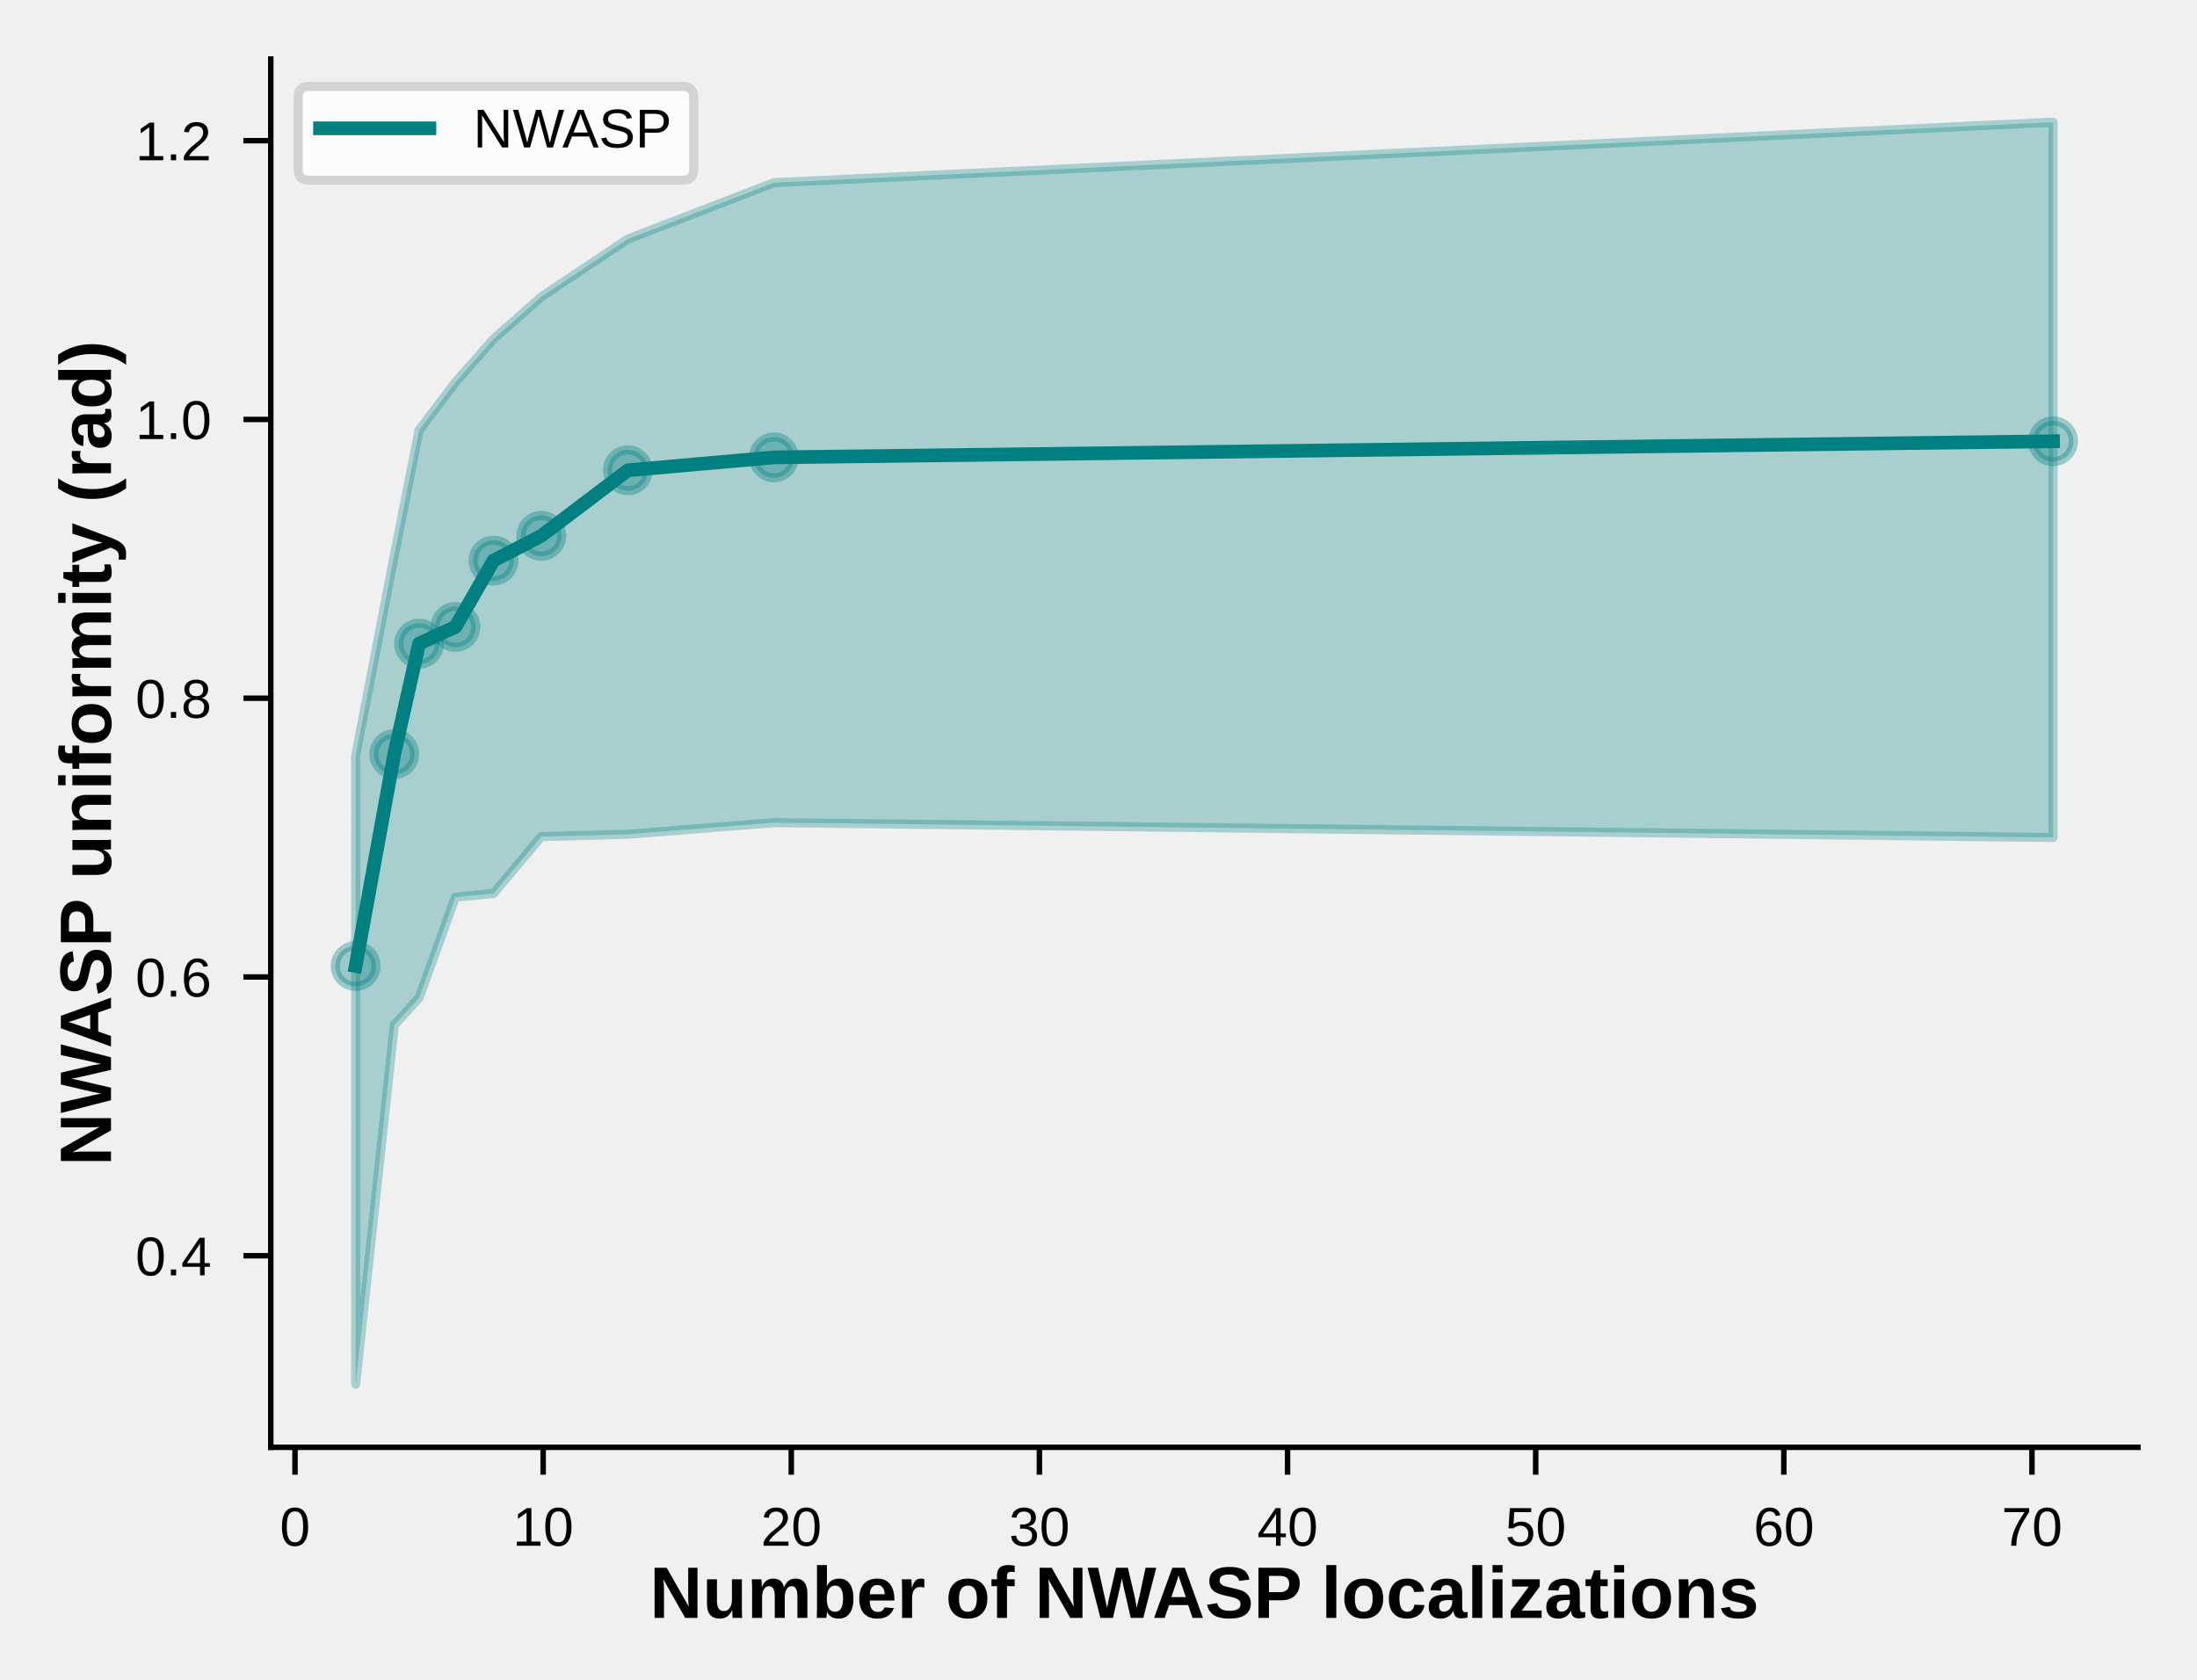
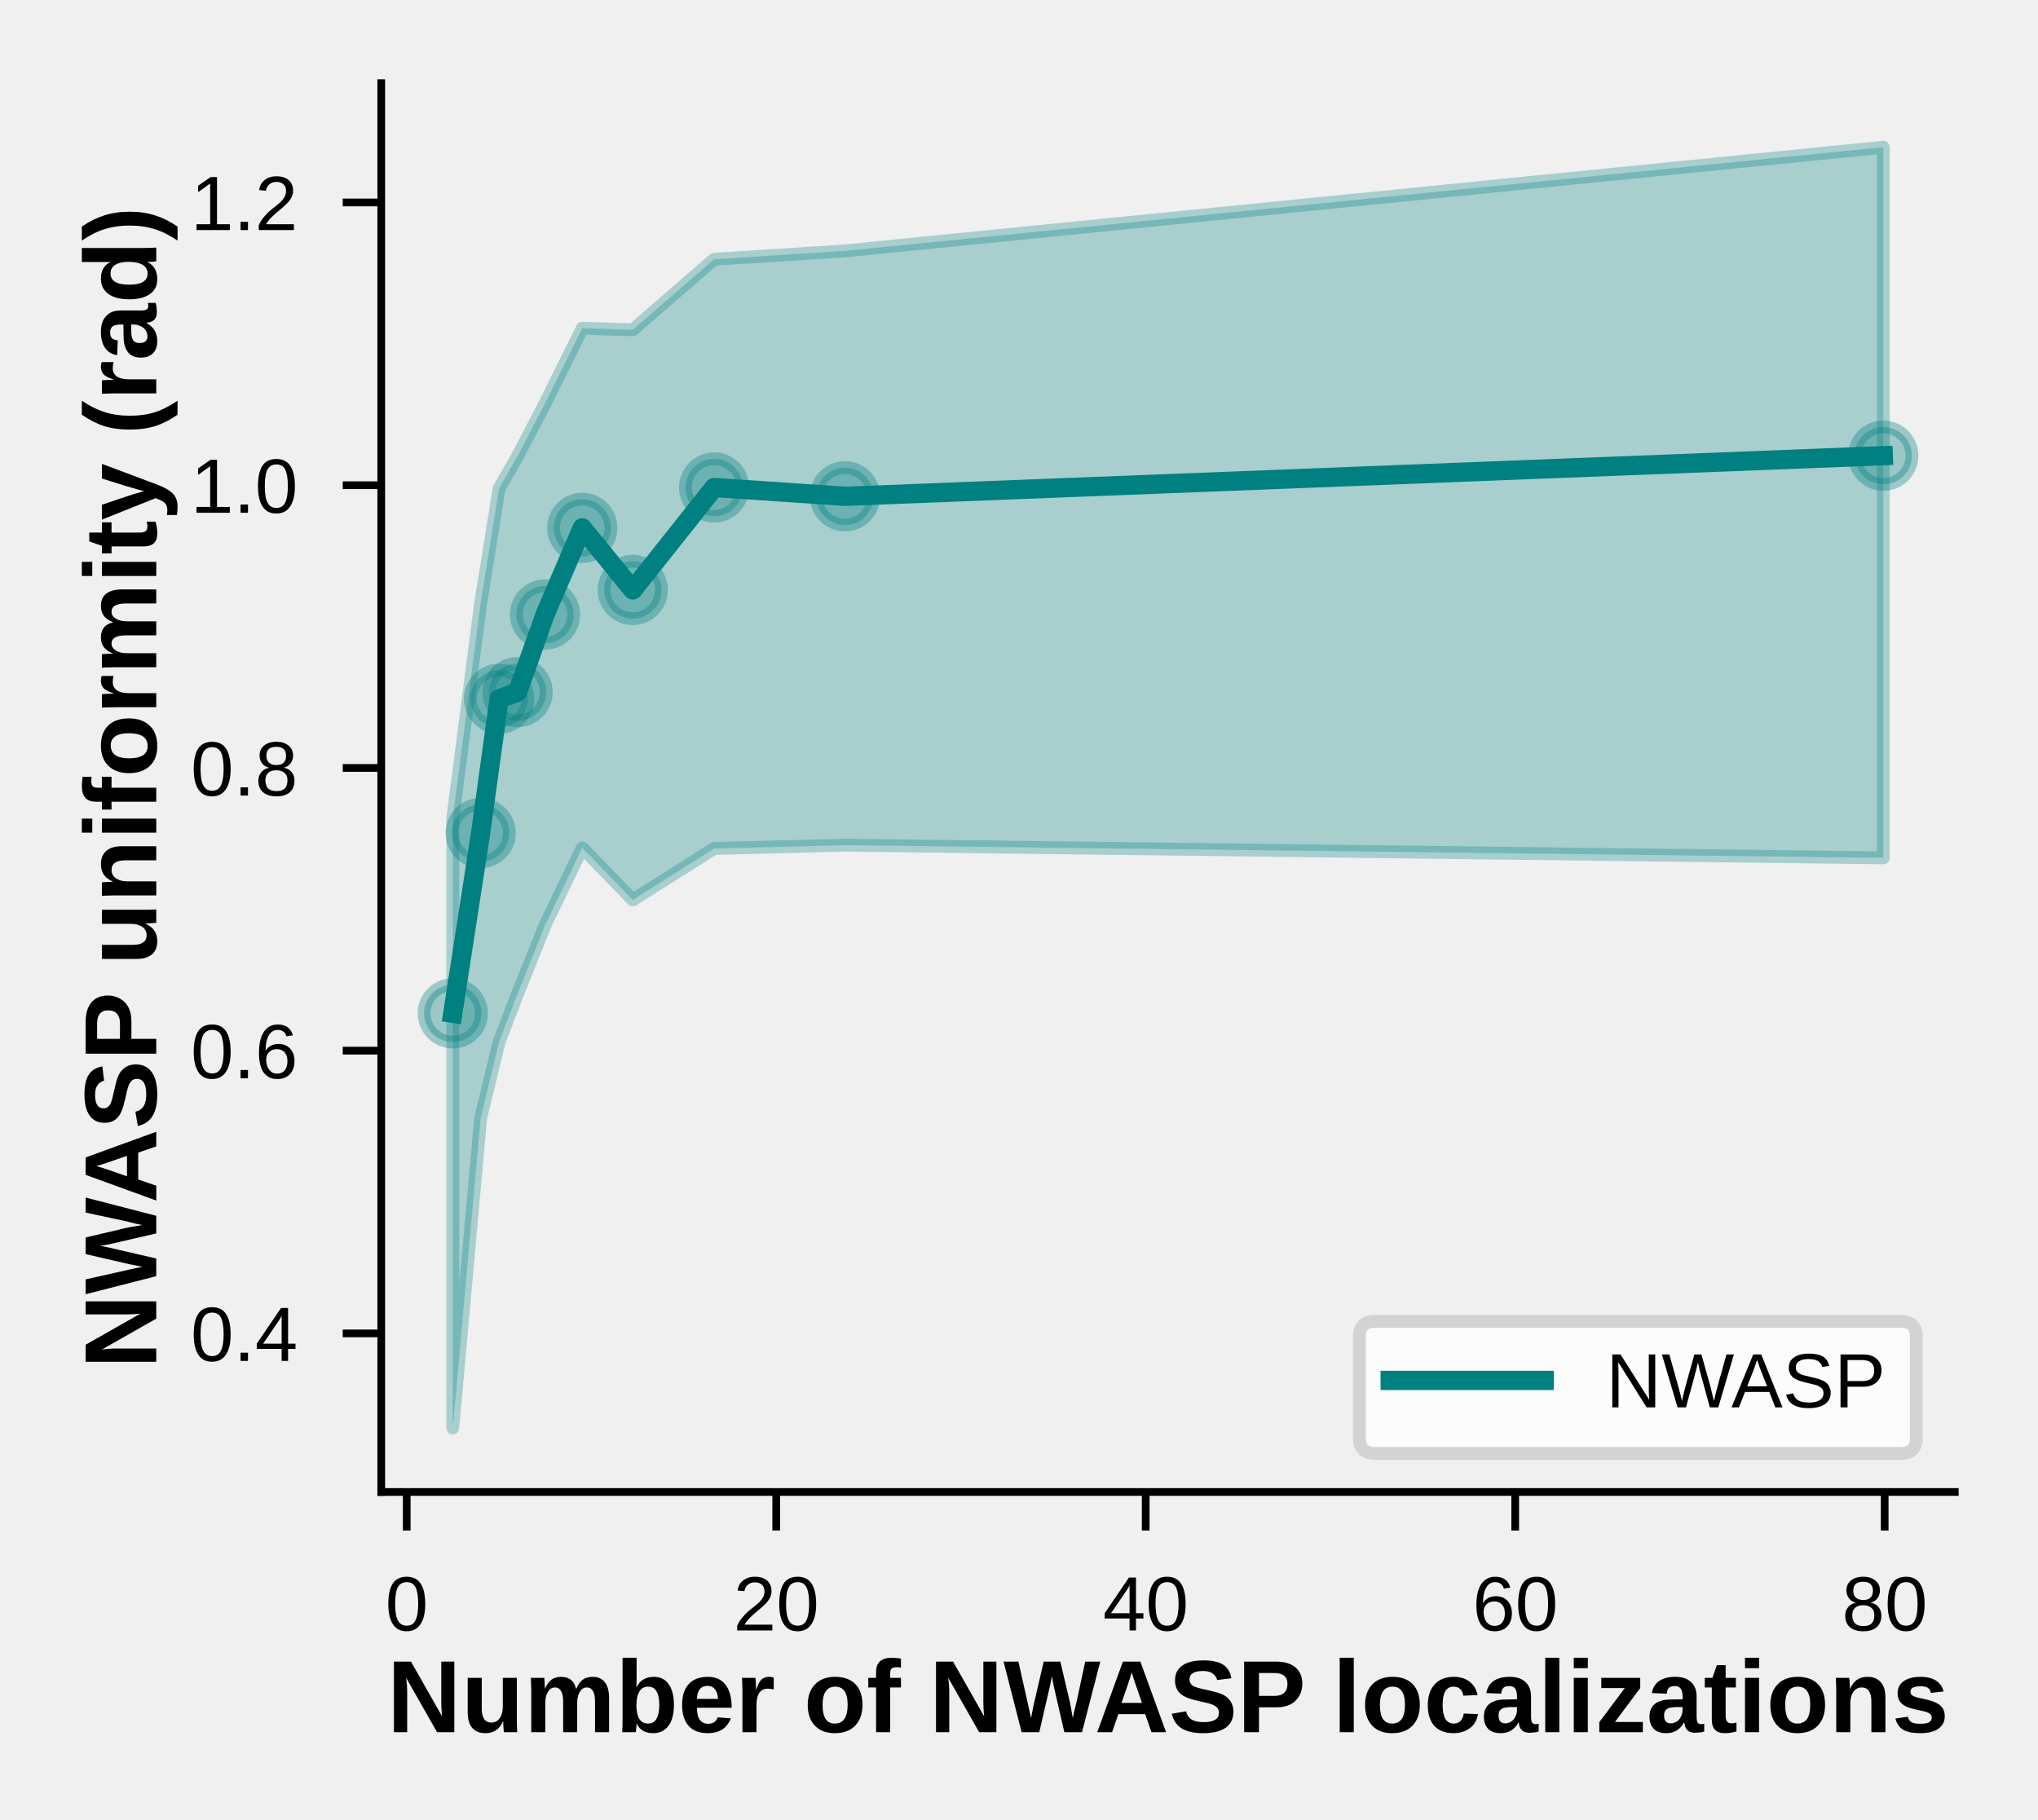
- <svg xmlns="http://www.w3.org/2000/svg" xmlns:xlink="http://www.w3.org/1999/xlink" width="240.945pt" height="184.252pt" viewBox="0 0 240.945 184.252" version="1.1">
+ <svg xmlns="http://www.w3.org/2000/svg" xmlns:xlink="http://www.w3.org/1999/xlink" width="158.74pt" height="141.732pt" viewBox="0 0 158.74 141.732" version="1.1">
  <defs>
    <style type="text/css">*{stroke-linejoin: round; stroke-linecap: butt}</style>
  </defs>
  <g id="figure_1">
    <g id="patch_1">
-       <path d="M 0 184.252  L 240.945 184.252  L 240.945 0  L 0 0  L 0 184.252  z " style="fill: none" />
+       <path d="M 0 141.732  L 158.74 141.732  L 158.74 0  L 0 0  L 0 141.732  z " style="fill: none" />
    </g>
    <g id="axes_1">
      <g id="patch_2">
-         <path d="M 29.696 158.752  L 234.465 158.752  L 234.465 6.48  L 29.696 6.48  L 29.696 158.752  z " style="fill: none" />
+         <path d="M 29.696 116.232  L 152.26 116.232  L 152.26 6.48  L 29.696 6.48  L 29.696 116.232  z " style="fill: none" />
      </g>
      <g id="FillBetweenPolyCollection_1">
        <defs>
-           <path id="m1de1797d00" d="M 39.004 -101.347  L 39.004 -32.421  L 43.24 -71.801  L 45.961 -74.798  L 49.949 -85.849  L 54.125 -86.251  L 59.365 -92.488  L 68.862 -92.744  L 84.873 -94.019  L 225.157 -92.39  L 225.157 -170.851  L 225.157 -170.851  L 84.873 -164.214  L 68.862 -158.035  L 59.365 -151.695  L 54.125 -147.063  L 49.949 -142.327  L 45.961 -137.063  L 43.24 -123.329  L 39.004 -101.347  z " style="stroke: #008080; stroke-opacity: 0.3" />
+           <path id="m93c8c6539d" d="M 35.267 -77.992  L 35.267 -30.489  L 37.436 -54.611  L 38.875 -60.564  L 40.314 -64.307  L 42.454 -69.652  L 45.352 -75.678  L 49.288 -71.625  L 55.624 -75.632  L 65.81 -75.89  L 146.689 -74.901  L 146.689 -130.264  L 146.689 -130.264  L 65.81 -122.187  L 55.624 -121.533  L 49.288 -116.044  L 45.352 -116.156  L 42.454 -110.304  L 40.314 -106.198  L 38.875 -103.683  L 37.436 -94.73  L 35.267 -77.992  z " style="stroke: #008080; stroke-opacity: 0.3" />
        </defs>
-         <g clip-path="url(#pd50cfa8763)">
-           <use xlink:href="#m1de1797d00" x="0" y="184.252" style="fill: #008080; fill-opacity: 0.3; stroke: #008080; stroke-opacity: 0.3" />
+         <g clip-path="url(#pc8c499c9e1)">
+           <use xlink:href="#m93c8c6539d" x="0" y="141.732" style="fill: #008080; fill-opacity: 0.3; stroke: #008080; stroke-opacity: 0.3" />
        </g>
      </g>
      <g id="PathCollection_1">
        <defs>
-           <path id="m9c6248b714" d="M 0 2.236  C 0.593 2.236 1.162 2 1.581 1.581  C 2 1.162 2.236 0.593 2.236 0  C 2.236 -0.593 2 -1.162 1.581 -1.581  C 1.162 -2 0.593 -2.236 0 -2.236  C -0.593 -2.236 -1.162 -2 -1.581 -1.581  C -2 -1.162 -2.236 -0.593 -2.236 0  C -2.236 0.593 -2 1.162 -1.581 1.581  C -1.162 2 -0.593 2.236 0 2.236  z " style="stroke: #008080; stroke-opacity: 0.35" />
+           <path id="m5f39c5cda3" d="M 0 2.236  C 0.593 2.236 1.162 2 1.581 1.581  C 2 1.162 2.236 0.593 2.236 0  C 2.236 -0.593 2 -1.162 1.581 -1.581  C 1.162 -2 0.593 -2.236 0 -2.236  C -0.593 -2.236 -1.162 -2 -1.581 -1.581  C -2 -1.162 -2.236 -0.593 -2.236 0  C -2.236 0.593 -2 1.162 -1.581 1.581  C -1.162 2 -0.593 2.236 0 2.236  z " style="stroke: #008080; stroke-opacity: 0.35" />
        </defs>
-         <g clip-path="url(#pd50cfa8763)">
-           <use xlink:href="#m9c6248b714" x="39.004" y="105.963" style="fill: #008080; fill-opacity: 0.35; stroke: #008080; stroke-opacity: 0.35" />
-           <use xlink:href="#m9c6248b714" x="43.24" y="82.717" style="fill: #008080; fill-opacity: 0.35; stroke: #008080; stroke-opacity: 0.35" />
-           <use xlink:href="#m9c6248b714" x="45.961" y="70.6" style="fill: #008080; fill-opacity: 0.35; stroke: #008080; stroke-opacity: 0.35" />
-           <use xlink:href="#m9c6248b714" x="49.949" y="68.761" style="fill: #008080; fill-opacity: 0.35; stroke: #008080; stroke-opacity: 0.35" />
-           <use xlink:href="#m9c6248b714" x="54.125" y="61.487" style="fill: #008080; fill-opacity: 0.35; stroke: #008080; stroke-opacity: 0.35" />
-           <use xlink:href="#m9c6248b714" x="59.365" y="58.772" style="fill: #008080; fill-opacity: 0.35; stroke: #008080; stroke-opacity: 0.35" />
-           <use xlink:href="#m9c6248b714" x="68.862" y="51.583" style="fill: #008080; fill-opacity: 0.35; stroke: #008080; stroke-opacity: 0.35" />
-           <use xlink:href="#m9c6248b714" x="84.873" y="50.168" style="fill: #008080; fill-opacity: 0.35; stroke: #008080; stroke-opacity: 0.35" />
-           <use xlink:href="#m9c6248b714" x="225.157" y="48.4" style="fill: #008080; fill-opacity: 0.35; stroke: #008080; stroke-opacity: 0.35" />
+         <g clip-path="url(#pc8c499c9e1)">
+           <use xlink:href="#m5f39c5cda3" x="35.267" y="78.944" style="fill: #008080; fill-opacity: 0.35; stroke: #008080; stroke-opacity: 0.35" />
+           <use xlink:href="#m5f39c5cda3" x="37.436" y="64.894" style="fill: #008080; fill-opacity: 0.35; stroke: #008080; stroke-opacity: 0.35" />
+           <use xlink:href="#m5f39c5cda3" x="38.875" y="54.44" style="fill: #008080; fill-opacity: 0.35; stroke: #008080; stroke-opacity: 0.35" />
+           <use xlink:href="#m5f39c5cda3" x="40.314" y="53.921" style="fill: #008080; fill-opacity: 0.35; stroke: #008080; stroke-opacity: 0.35" />
+           <use xlink:href="#m5f39c5cda3" x="42.454" y="47.874" style="fill: #008080; fill-opacity: 0.35; stroke: #008080; stroke-opacity: 0.35" />
+           <use xlink:href="#m5f39c5cda3" x="45.352" y="41.123" style="fill: #008080; fill-opacity: 0.35; stroke: #008080; stroke-opacity: 0.35" />
+           <use xlink:href="#m5f39c5cda3" x="49.288" y="45.959" style="fill: #008080; fill-opacity: 0.35; stroke: #008080; stroke-opacity: 0.35" />
+           <use xlink:href="#m5f39c5cda3" x="55.624" y="37.978" style="fill: #008080; fill-opacity: 0.35; stroke: #008080; stroke-opacity: 0.35" />
+           <use xlink:href="#m5f39c5cda3" x="65.81" y="38.664" style="fill: #008080; fill-opacity: 0.35; stroke: #008080; stroke-opacity: 0.35" />
+           <use xlink:href="#m5f39c5cda3" x="146.689" y="35.5" style="fill: #008080; fill-opacity: 0.35; stroke: #008080; stroke-opacity: 0.35" />
        </g>
      </g>
      <g id="matplotlib.axis_1">
        <g id="xtick_1">
          <g id="line2d_1">
            <defs>
-               <path id="m90b80f359b" d="M 0 0  L 0 3  " style="stroke: #000000; stroke-width: 0.6" />
+               <path id="m133d3db949" d="M 0 0  L 0 3  " style="stroke: #000000; stroke-width: 0.6" />
            </defs>
            <g>
-               <use xlink:href="#m90b80f359b" x="32.354" y="158.752" style="stroke: #000000; stroke-width: 0.6" />
+               <use xlink:href="#m133d3db949" x="31.68" y="116.232" style="stroke: #000000; stroke-width: 0.6" />
            </g>
          </g>
          <g id="text_1">
-             <text style="font-size: 6px; font-family: 'Arial'; text-anchor: middle" x="32.354" y="169.547" transform="rotate(-0 32.35437 169.5467)">0</text>
+             <text style="font-size: 6px; font-family: 'Arial'; text-anchor: middle" x="31.68" y="127.027" transform="rotate(-0 31.68021 127.027)">0</text>
          </g>
        </g>
        <g id="xtick_2">
          <g id="line2d_2">
            <g>
-               <use xlink:href="#m90b80f359b" x="59.567" y="158.752" style="stroke: #000000; stroke-width: 0.6" />
+               <use xlink:href="#m133d3db949" x="60.46" y="116.232" style="stroke: #000000; stroke-width: 0.6" />
            </g>
          </g>
          <g id="text_2">
-             <text style="font-size: 6px; font-family: 'Arial'; text-anchor: middle" x="59.567" y="169.547" transform="rotate(-0 59.56728 169.5467)">10</text>
+             <text style="font-size: 6px; font-family: 'Arial'; text-anchor: middle" x="60.46" y="127.027" transform="rotate(-0 60.45971 127.027)">20</text>
          </g>
        </g>
        <g id="xtick_3">
          <g id="line2d_3">
            <g>
-               <use xlink:href="#m90b80f359b" x="86.78" y="158.752" style="stroke: #000000; stroke-width: 0.6" />
+               <use xlink:href="#m133d3db949" x="89.239" y="116.232" style="stroke: #000000; stroke-width: 0.6" />
            </g>
          </g>
          <g id="text_3">
-             <text style="font-size: 6px; font-family: 'Arial'; text-anchor: middle" x="86.78" y="169.547" transform="rotate(-0 86.78019 169.5467)">20</text>
+             <text style="font-size: 6px; font-family: 'Arial'; text-anchor: middle" x="89.239" y="127.027" transform="rotate(-0 89.23921 127.027)">40</text>
          </g>
        </g>
        <g id="xtick_4">
          <g id="line2d_4">
            <g>
-               <use xlink:href="#m90b80f359b" x="113.993" y="158.752" style="stroke: #000000; stroke-width: 0.6" />
+               <use xlink:href="#m133d3db949" x="118.019" y="116.232" style="stroke: #000000; stroke-width: 0.6" />
            </g>
          </g>
          <g id="text_4">
-             <text style="font-size: 6px; font-family: 'Arial'; text-anchor: middle" x="113.993" y="169.547" transform="rotate(-0 113.9931 169.5467)">30</text>
+             <text style="font-size: 6px; font-family: 'Arial'; text-anchor: middle" x="118.019" y="127.027" transform="rotate(-0 118.0187 127.027)">60</text>
          </g>
        </g>
        <g id="xtick_5">
          <g id="line2d_5">
            <g>
-               <use xlink:href="#m90b80f359b" x="141.206" y="158.752" style="stroke: #000000; stroke-width: 0.6" />
+               <use xlink:href="#m133d3db949" x="146.798" y="116.232" style="stroke: #000000; stroke-width: 0.6" />
            </g>
          </g>
          <g id="text_5">
-             <text style="font-size: 6px; font-family: 'Arial'; text-anchor: middle" x="141.206" y="169.547" transform="rotate(-0 141.206 169.5467)">40</text>
+             <text style="font-size: 6px; font-family: 'Arial'; text-anchor: middle" x="146.798" y="127.027" transform="rotate(-0 146.7982 127.027)">80</text>
          </g>
        </g>
-         <g id="xtick_6">
-           <g id="line2d_6">
-             <g>
-               <use xlink:href="#m90b80f359b" x="168.419" y="158.752" style="stroke: #000000; stroke-width: 0.6" />
-             </g>
-           </g>
-           <g id="text_6">
-             <text style="font-size: 6px; font-family: 'Arial'; text-anchor: middle" x="168.419" y="169.547" transform="rotate(-0 168.4189 169.5467)">50</text>
-           </g>
-         </g>
-         <g id="xtick_7">
-           <g id="line2d_7">
-             <g>
-               <use xlink:href="#m90b80f359b" x="195.632" y="158.752" style="stroke: #000000; stroke-width: 0.6" />
-             </g>
-           </g>
-           <g id="text_7">
-             <text style="font-size: 6px; font-family: 'Arial'; text-anchor: middle" x="195.632" y="169.547" transform="rotate(-0 195.6318 169.5467)">60</text>
-           </g>
-         </g>
-         <g id="xtick_8">
-           <g id="line2d_8">
-             <g>
-               <use xlink:href="#m90b80f359b" x="222.845" y="158.752" style="stroke: #000000; stroke-width: 0.6" />
-             </g>
-           </g>
-           <g id="text_8">
-             <text style="font-size: 6px; font-family: 'Arial'; text-anchor: middle" x="222.845" y="169.547" transform="rotate(-0 222.8447 169.5467)">70</text>
-           </g>
-         </g>
-         <g id="text_9">
-           <text style="font-weight: 700; font-size: 8px; font-family: 'Arial'; text-anchor: middle" x="132.081" y="177.465" transform="rotate(-0 132.0806 177.4654)">Number of NWASP localizations</text>
+         <g id="text_6">
+           <text style="font-weight: 700; font-size: 8px; font-family: 'Arial'; text-anchor: middle" x="90.978" y="134.946" transform="rotate(-0 90.9782 134.9457)">Number of NWASP localizations</text>
        </g>
      </g>
      <g id="matplotlib.axis_2">
        <g id="ytick_1">
-           <g id="line2d_9">
+           <g id="line2d_6">
            <defs>
-               <path id="m76cd42d443" d="M 0 0  L -3 0  " style="stroke: #000000; stroke-width: 0.6" />
+               <path id="mfa49d435b2" d="M 0 0  L -3 0  " style="stroke: #000000; stroke-width: 0.6" />
            </defs>
            <g>
-               <use xlink:href="#m76cd42d443" x="29.696" y="137.741" style="stroke: #000000; stroke-width: 0.6" />
+               <use xlink:href="#mfa49d435b2" x="29.696" y="103.877" style="stroke: #000000; stroke-width: 0.6" />
+             </g>
+           </g>
+           <g id="text_7">
+             <text style="font-size: 6px; font-family: 'Arial'; text-anchor: end" x="23.196" y="106.024" transform="rotate(-0 23.19625 106.024)">0.4</text>
+           </g>
+         </g>
+         <g id="ytick_2">
+           <g id="line2d_7">
+             <g>
+               <use xlink:href="#mfa49d435b2" x="29.696" y="81.851" style="stroke: #000000; stroke-width: 0.6" />
+             </g>
+           </g>
+           <g id="text_8">
+             <text style="font-size: 6px; font-family: 'Arial'; text-anchor: end" x="23.196" y="83.998" transform="rotate(-0 23.19625 83.99834)">0.6</text>
+           </g>
+         </g>
+         <g id="ytick_3">
+           <g id="line2d_8">
+             <g>
+               <use xlink:href="#mfa49d435b2" x="29.696" y="59.825" style="stroke: #000000; stroke-width: 0.6" />
+             </g>
+           </g>
+           <g id="text_9">
+             <text style="font-size: 6px; font-family: 'Arial'; text-anchor: end" x="23.196" y="61.973" transform="rotate(-0 23.19625 61.97269)">0.8</text>
+           </g>
+         </g>
+         <g id="ytick_4">
+           <g id="line2d_9">
+             <g>
+               <use xlink:href="#mfa49d435b2" x="29.696" y="37.8" style="stroke: #000000; stroke-width: 0.6" />
            </g>
          </g>
          <g id="text_10">
-             <text style="font-size: 6px; font-family: 'Arial'; text-anchor: end" x="23.196" y="139.889" transform="rotate(-0 23.19625 139.8887)">0.4</text>
+             <text style="font-size: 6px; font-family: 'Arial'; text-anchor: end" x="23.196" y="39.947" transform="rotate(-0 23.19625 39.94704)">1.0</text>
          </g>
        </g>
-         <g id="ytick_2">
+         <g id="ytick_5">
          <g id="line2d_10">
            <g>
-               <use xlink:href="#m76cd42d443" x="29.696" y="107.163" style="stroke: #000000; stroke-width: 0.6" />
+               <use xlink:href="#mfa49d435b2" x="29.696" y="15.774" style="stroke: #000000; stroke-width: 0.6" />
            </g>
          </g>
          <g id="text_11">
-             <text style="font-size: 6px; font-family: 'Arial'; text-anchor: end" x="23.196" y="109.311" transform="rotate(-0 23.19625 109.3106)">0.6</text>
+             <text style="font-size: 6px; font-family: 'Arial'; text-anchor: end" x="23.196" y="17.921" transform="rotate(-0 23.19625 17.92139)">1.2</text>
          </g>
        </g>
-         <g id="ytick_3">
-           <g id="line2d_11">
-             <g>
-               <use xlink:href="#m76cd42d443" x="29.696" y="76.585" style="stroke: #000000; stroke-width: 0.6" />
-             </g>
-           </g>
-           <g id="text_12">
-             <text style="font-size: 6px; font-family: 'Arial'; text-anchor: end" x="23.196" y="78.733" transform="rotate(-0 23.19625 78.73253)">0.8</text>
-           </g>
-         </g>
-         <g id="ytick_4">
-           <g id="line2d_12">
-             <g>
-               <use xlink:href="#m76cd42d443" x="29.696" y="46.007" style="stroke: #000000; stroke-width: 0.6" />
-             </g>
-           </g>
-           <g id="text_13">
-             <text style="font-size: 6px; font-family: 'Arial'; text-anchor: end" x="23.196" y="48.154" transform="rotate(-0 23.19625 48.15443)">1.0</text>
-           </g>
-         </g>
-         <g id="ytick_5">
-           <g id="line2d_13">
-             <g>
-               <use xlink:href="#m76cd42d443" x="29.696" y="15.429" style="stroke: #000000; stroke-width: 0.6" />
-             </g>
-           </g>
-           <g id="text_14">
-             <text style="font-size: 6px; font-family: 'Arial'; text-anchor: end" x="23.196" y="17.576" transform="rotate(-0 23.19625 17.57633)">1.2</text>
-           </g>
-         </g>
-         <g id="text_15">
-           <text style="font-weight: 700; font-size: 8px; font-family: 'Arial'; text-anchor: middle" x="12.172" y="82.616" transform="rotate(-90 12.1725 82.61598)">NWASP uniformity (rad)</text>
+         <g id="text_12">
+           <text style="font-weight: 700; font-size: 8px; font-family: 'Arial'; text-anchor: middle" x="12.172" y="61.356" transform="rotate(-90 12.1725 61.35614)">NWASP uniformity (rad)</text>
        </g>
      </g>
-       <g id="line2d_14">
-         <path d="M 39.004 105.963  L 43.24 82.717  L 45.961 70.6  L 49.949 68.761  L 54.125 61.487  L 59.365 58.772  L 68.862 51.583  L 84.873 50.168  L 225.157 48.4  " clip-path="url(#pd50cfa8763)" style="fill: none; stroke: #008080; stroke-width: 1.5; stroke-linecap: square" />
+       <g id="line2d_11">
+         <path d="M 35.267 78.944  L 37.436 64.894  L 38.875 54.44  L 40.314 53.921  L 42.454 47.874  L 45.352 41.123  L 49.288 45.959  L 55.624 37.978  L 65.81 38.664  L 146.689 35.5  " clip-path="url(#pc8c499c9e1)" style="fill: none; stroke: #008080; stroke-width: 1.5; stroke-linecap: square" />
      </g>
      <g id="patch_3">
-         <path d="M 29.696 158.752  L 29.696 6.48  " style="fill: none; stroke: #000000; stroke-width: 0.6; stroke-linejoin: miter; stroke-linecap: square" />
+         <path d="M 29.696 116.232  L 29.696 6.48  " style="fill: none; stroke: #000000; stroke-width: 0.6; stroke-linejoin: miter; stroke-linecap: square" />
      </g>
      <g id="patch_4">
-         <path d="M 29.696 158.752  L 234.465 158.752  " style="fill: none; stroke: #000000; stroke-width: 0.6; stroke-linejoin: miter; stroke-linecap: square" />
+         <path d="M 29.696 116.232  L 152.26 116.232  " style="fill: none; stroke: #000000; stroke-width: 0.6; stroke-linejoin: miter; stroke-linecap: square" />
      </g>
      <g id="legend_1">
        <g id="patch_5">
-           <path d="M 33.896 19.767  L 74.874 19.767  Q 76.074 19.767 76.074 18.567  L 76.074 10.68  Q 76.074 9.48 74.874 9.48  L 33.896 9.48  Q 32.696 9.48 32.696 10.68  L 32.696 18.567  Q 32.696 19.767 33.896 19.767  z " style="fill: #ffffff; opacity: 0.8; stroke: #cccccc; stroke-linejoin: miter" />
+           <path d="M 107.082 113.232  L 148.06 113.232  Q 149.26 113.232 149.26 112.032  L 149.26 104.145  Q 149.26 102.945 148.06 102.945  L 107.082 102.945  Q 105.882 102.945 105.882 104.145  L 105.882 112.032  Q 105.882 113.232 107.082 113.232  z " style="fill: #ffffff; opacity: 0.8; stroke: #cccccc; stroke-linejoin: miter" />
        </g>
-         <g id="line2d_15">
-           <path d="M 35.096 14.075  L 41.096 14.075  L 47.096 14.075  " style="fill: none; stroke: #008080; stroke-width: 1.5; stroke-linecap: square" />
+         <g id="line2d_12">
+           <path d="M 108.282 107.54  L 114.282 107.54  L 120.282 107.54  " style="fill: none; stroke: #008080; stroke-width: 1.5; stroke-linecap: square" />
        </g>
-         <g id="text_16">
-           <text style="font-size: 6px; font-family: 'Arial'; text-anchor: start" x="51.896" y="16.175" transform="rotate(-0 51.89625 16.17469)">NWASP</text>
+         <g id="text_13">
+           <text style="font-size: 6px; font-family: 'Arial'; text-anchor: start" x="125.082" y="109.64" transform="rotate(-0 125.082 109.6398)">NWASP</text>
        </g>
      </g>
    </g>
  </g>
  <defs>
-     <clipPath id="pd50cfa8763">
-       <rect x="29.696" y="6.48" width="204.769" height="152.272" />
+     <clipPath id="pc8c499c9e1">
+       <rect x="29.696" y="6.48" width="122.564" height="109.752" />
    </clipPath>
  </defs>
</svg>
